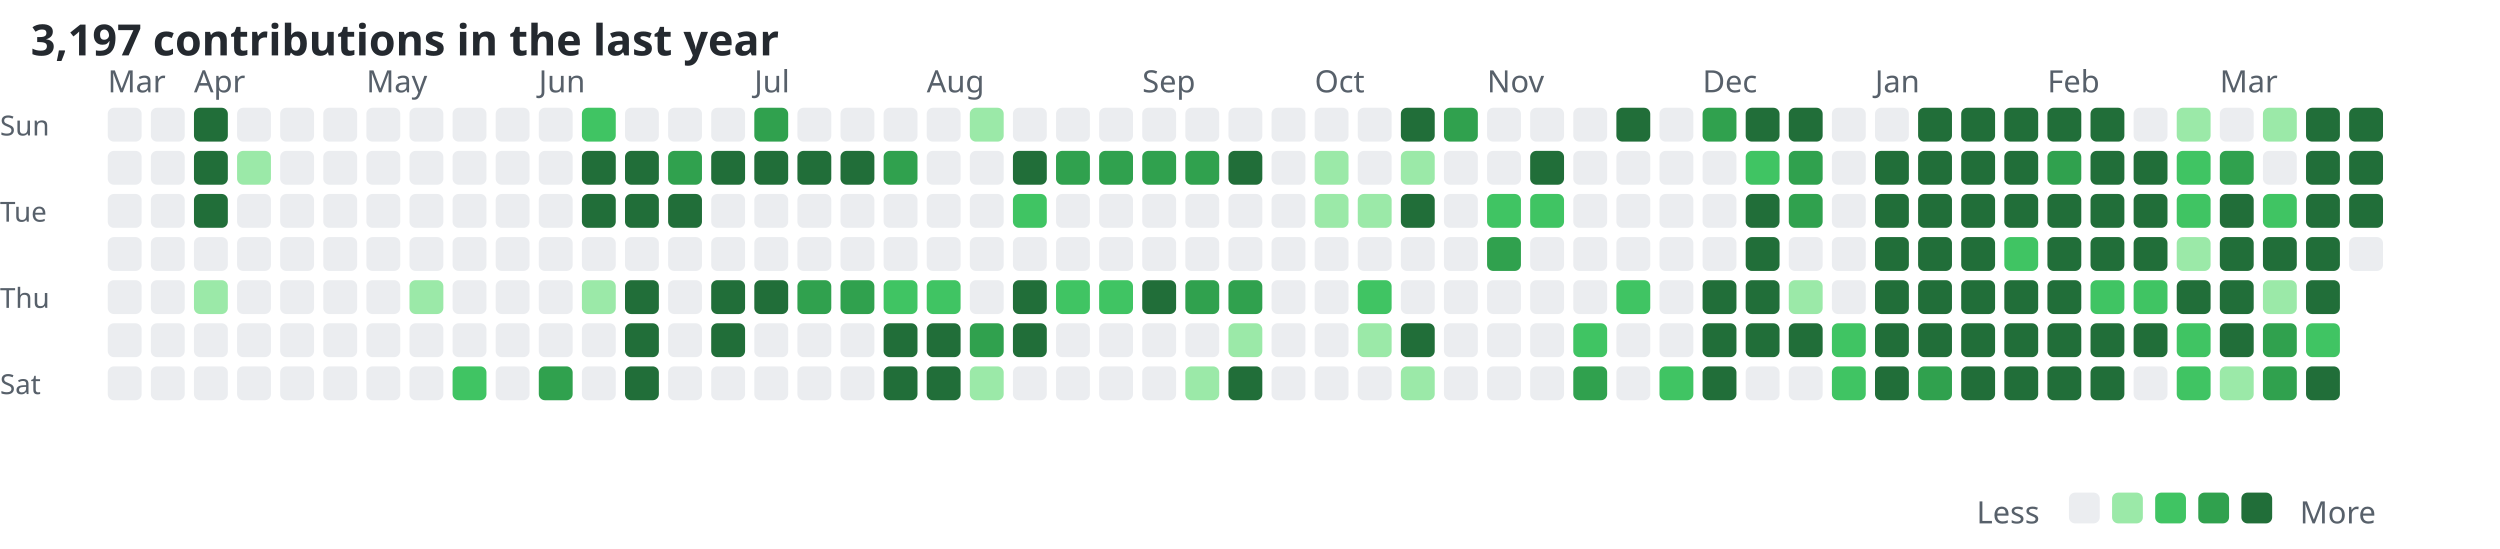
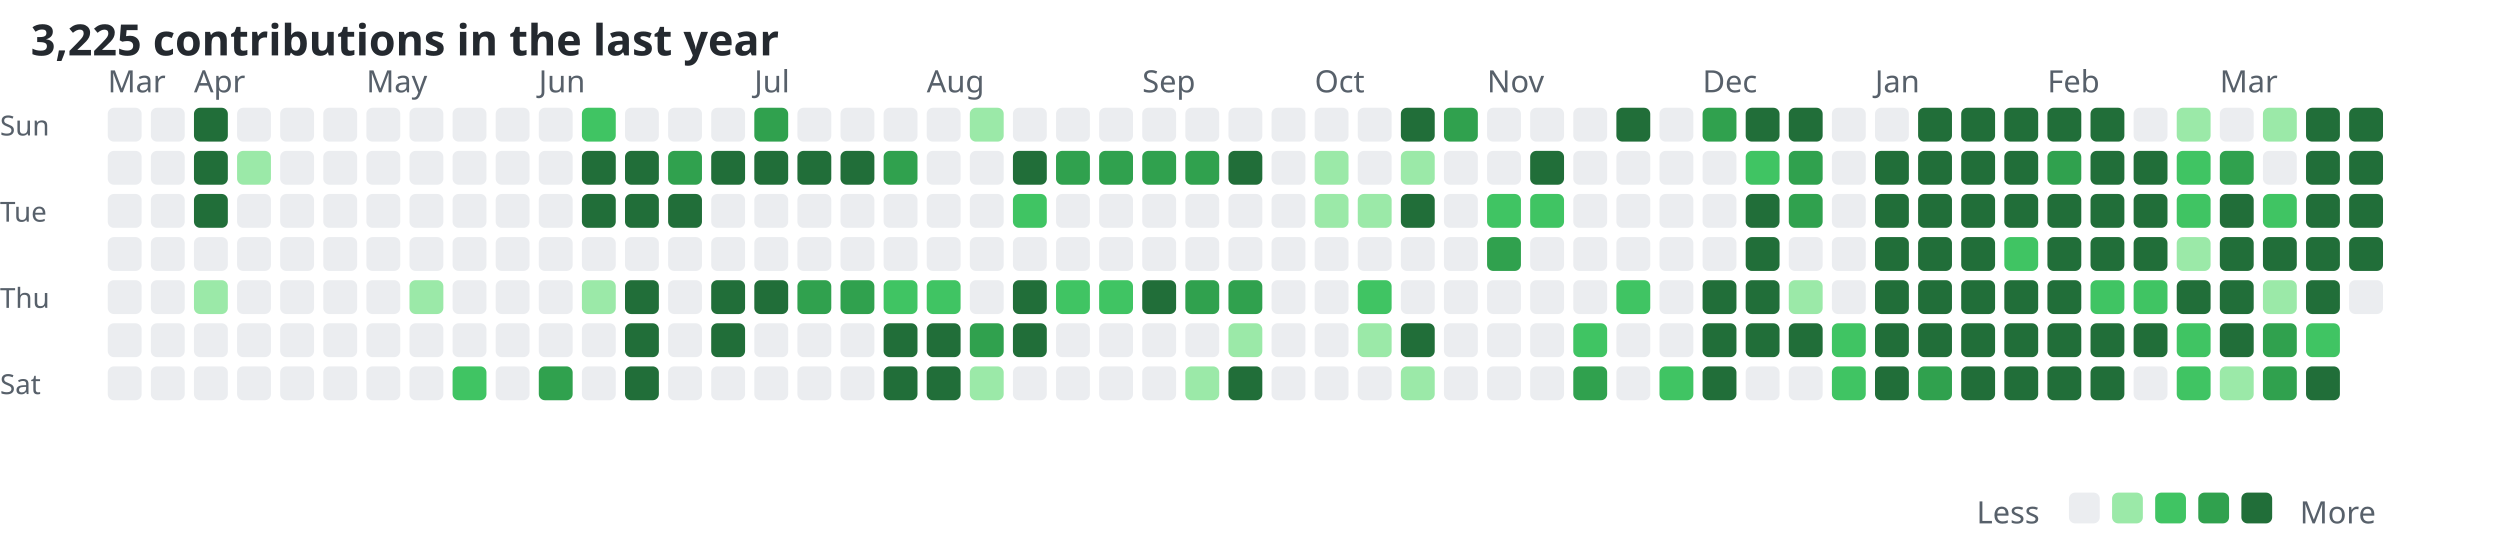
<svg xmlns="http://www.w3.org/2000/svg" width="812" height="178" viewBox="0 0 812 178">
  <style>
    .title { font: 600 14px 'Segoe UI', sans-serif; fill: #24292f; }
    .month { font: 400 10px 'Segoe UI', sans-serif; fill: #57606a; }
    .legend { font: 400 10px 'Segoe UI', sans-serif; fill: #57606a; }
    .day { font: 400 9px 'Segoe UI', sans-serif; fill: #57606a; }
  </style>
-   <text x="10" y="18" class="title">3,197 contributions in the last year</text>
+   <text x="10" y="18" class="title">3,225 contributions in the last year</text>
  <text x="35" y="30" class="month">Mar</text>
  <text x="63" y="30" class="month">Apr</text>
  <text x="119" y="30" class="month">May</text>
  <text x="175" y="30" class="month">Jun</text>
  <text x="245" y="30" class="month">Jul</text>
  <text x="301" y="30" class="month">Aug</text>
  <text x="371" y="30" class="month">Sep</text>
  <text x="427" y="30" class="month">Oct</text>
  <text x="483" y="30" class="month">Nov</text>
  <text x="553" y="30" class="month">Dec</text>
  <text x="609" y="30" class="month">Jan</text>
  <text x="665" y="30" class="month">Feb</text>
  <text x="721" y="30" class="month">Mar</text>
  <text x="0" y="44" class="day">Sun</text>
  <text x="0" y="72" class="day">Tue</text>
  <text x="0" y="100" class="day">Thu</text>
  <text x="0" y="128" class="day">Sat</text>
  <rect x="35" y="35" width="11" height="11" rx="2" ry="2" fill="#ebedf0" />
  <rect x="35" y="49" width="11" height="11" rx="2" ry="2" fill="#ebedf0" />
  <rect x="35" y="63" width="11" height="11" rx="2" ry="2" fill="#ebedf0" />
  <rect x="35" y="77" width="11" height="11" rx="2" ry="2" fill="#ebedf0" />
  <rect x="35" y="91" width="11" height="11" rx="2" ry="2" fill="#ebedf0" />
  <rect x="35" y="105" width="11" height="11" rx="2" ry="2" fill="#ebedf0" />
  <rect x="35" y="119" width="11" height="11" rx="2" ry="2" fill="#ebedf0" />
  <rect x="49" y="35" width="11" height="11" rx="2" ry="2" fill="#ebedf0" />
  <rect x="49" y="49" width="11" height="11" rx="2" ry="2" fill="#ebedf0" />
  <rect x="49" y="63" width="11" height="11" rx="2" ry="2" fill="#ebedf0" />
  <rect x="49" y="77" width="11" height="11" rx="2" ry="2" fill="#ebedf0" />
  <rect x="49" y="91" width="11" height="11" rx="2" ry="2" fill="#ebedf0" />
  <rect x="49" y="105" width="11" height="11" rx="2" ry="2" fill="#ebedf0" />
  <rect x="49" y="119" width="11" height="11" rx="2" ry="2" fill="#ebedf0" />
  <rect x="63" y="35" width="11" height="11" rx="2" ry="2" fill="#216e39" />
  <rect x="63" y="49" width="11" height="11" rx="2" ry="2" fill="#216e39" />
  <rect x="63" y="63" width="11" height="11" rx="2" ry="2" fill="#216e39" />
  <rect x="63" y="77" width="11" height="11" rx="2" ry="2" fill="#ebedf0" />
  <rect x="63" y="91" width="11" height="11" rx="2" ry="2" fill="#9be9a8" />
  <rect x="63" y="105" width="11" height="11" rx="2" ry="2" fill="#ebedf0" />
  <rect x="63" y="119" width="11" height="11" rx="2" ry="2" fill="#ebedf0" />
  <rect x="77" y="35" width="11" height="11" rx="2" ry="2" fill="#ebedf0" />
  <rect x="77" y="49" width="11" height="11" rx="2" ry="2" fill="#9be9a8" />
  <rect x="77" y="63" width="11" height="11" rx="2" ry="2" fill="#ebedf0" />
  <rect x="77" y="77" width="11" height="11" rx="2" ry="2" fill="#ebedf0" />
  <rect x="77" y="91" width="11" height="11" rx="2" ry="2" fill="#ebedf0" />
  <rect x="77" y="105" width="11" height="11" rx="2" ry="2" fill="#ebedf0" />
  <rect x="77" y="119" width="11" height="11" rx="2" ry="2" fill="#ebedf0" />
  <rect x="91" y="35" width="11" height="11" rx="2" ry="2" fill="#ebedf0" />
  <rect x="91" y="49" width="11" height="11" rx="2" ry="2" fill="#ebedf0" />
  <rect x="91" y="63" width="11" height="11" rx="2" ry="2" fill="#ebedf0" />
  <rect x="91" y="77" width="11" height="11" rx="2" ry="2" fill="#ebedf0" />
  <rect x="91" y="91" width="11" height="11" rx="2" ry="2" fill="#ebedf0" />
  <rect x="91" y="105" width="11" height="11" rx="2" ry="2" fill="#ebedf0" />
  <rect x="91" y="119" width="11" height="11" rx="2" ry="2" fill="#ebedf0" />
  <rect x="105" y="35" width="11" height="11" rx="2" ry="2" fill="#ebedf0" />
  <rect x="105" y="49" width="11" height="11" rx="2" ry="2" fill="#ebedf0" />
  <rect x="105" y="63" width="11" height="11" rx="2" ry="2" fill="#ebedf0" />
  <rect x="105" y="77" width="11" height="11" rx="2" ry="2" fill="#ebedf0" />
  <rect x="105" y="91" width="11" height="11" rx="2" ry="2" fill="#ebedf0" />
  <rect x="105" y="105" width="11" height="11" rx="2" ry="2" fill="#ebedf0" />
  <rect x="105" y="119" width="11" height="11" rx="2" ry="2" fill="#ebedf0" />
  <rect x="119" y="35" width="11" height="11" rx="2" ry="2" fill="#ebedf0" />
  <rect x="119" y="49" width="11" height="11" rx="2" ry="2" fill="#ebedf0" />
  <rect x="119" y="63" width="11" height="11" rx="2" ry="2" fill="#ebedf0" />
  <rect x="119" y="77" width="11" height="11" rx="2" ry="2" fill="#ebedf0" />
  <rect x="119" y="91" width="11" height="11" rx="2" ry="2" fill="#ebedf0" />
  <rect x="119" y="105" width="11" height="11" rx="2" ry="2" fill="#ebedf0" />
  <rect x="119" y="119" width="11" height="11" rx="2" ry="2" fill="#ebedf0" />
  <rect x="133" y="35" width="11" height="11" rx="2" ry="2" fill="#ebedf0" />
  <rect x="133" y="49" width="11" height="11" rx="2" ry="2" fill="#ebedf0" />
  <rect x="133" y="63" width="11" height="11" rx="2" ry="2" fill="#ebedf0" />
  <rect x="133" y="77" width="11" height="11" rx="2" ry="2" fill="#ebedf0" />
  <rect x="133" y="91" width="11" height="11" rx="2" ry="2" fill="#9be9a8" />
  <rect x="133" y="105" width="11" height="11" rx="2" ry="2" fill="#ebedf0" />
  <rect x="133" y="119" width="11" height="11" rx="2" ry="2" fill="#ebedf0" />
  <rect x="147" y="35" width="11" height="11" rx="2" ry="2" fill="#ebedf0" />
  <rect x="147" y="49" width="11" height="11" rx="2" ry="2" fill="#ebedf0" />
  <rect x="147" y="63" width="11" height="11" rx="2" ry="2" fill="#ebedf0" />
  <rect x="147" y="77" width="11" height="11" rx="2" ry="2" fill="#ebedf0" />
  <rect x="147" y="91" width="11" height="11" rx="2" ry="2" fill="#ebedf0" />
  <rect x="147" y="105" width="11" height="11" rx="2" ry="2" fill="#ebedf0" />
  <rect x="147" y="119" width="11" height="11" rx="2" ry="2" fill="#40c463" />
  <rect x="161" y="35" width="11" height="11" rx="2" ry="2" fill="#ebedf0" />
  <rect x="161" y="49" width="11" height="11" rx="2" ry="2" fill="#ebedf0" />
  <rect x="161" y="63" width="11" height="11" rx="2" ry="2" fill="#ebedf0" />
  <rect x="161" y="77" width="11" height="11" rx="2" ry="2" fill="#ebedf0" />
  <rect x="161" y="91" width="11" height="11" rx="2" ry="2" fill="#ebedf0" />
  <rect x="161" y="105" width="11" height="11" rx="2" ry="2" fill="#ebedf0" />
  <rect x="161" y="119" width="11" height="11" rx="2" ry="2" fill="#ebedf0" />
  <rect x="175" y="35" width="11" height="11" rx="2" ry="2" fill="#ebedf0" />
  <rect x="175" y="49" width="11" height="11" rx="2" ry="2" fill="#ebedf0" />
  <rect x="175" y="63" width="11" height="11" rx="2" ry="2" fill="#ebedf0" />
  <rect x="175" y="77" width="11" height="11" rx="2" ry="2" fill="#ebedf0" />
  <rect x="175" y="91" width="11" height="11" rx="2" ry="2" fill="#ebedf0" />
  <rect x="175" y="105" width="11" height="11" rx="2" ry="2" fill="#ebedf0" />
  <rect x="175" y="119" width="11" height="11" rx="2" ry="2" fill="#30a14e" />
  <rect x="189" y="35" width="11" height="11" rx="2" ry="2" fill="#40c463" />
  <rect x="189" y="49" width="11" height="11" rx="2" ry="2" fill="#216e39" />
  <rect x="189" y="63" width="11" height="11" rx="2" ry="2" fill="#216e39" />
  <rect x="189" y="77" width="11" height="11" rx="2" ry="2" fill="#ebedf0" />
  <rect x="189" y="91" width="11" height="11" rx="2" ry="2" fill="#9be9a8" />
  <rect x="189" y="105" width="11" height="11" rx="2" ry="2" fill="#ebedf0" />
  <rect x="189" y="119" width="11" height="11" rx="2" ry="2" fill="#ebedf0" />
  <rect x="203" y="35" width="11" height="11" rx="2" ry="2" fill="#ebedf0" />
  <rect x="203" y="49" width="11" height="11" rx="2" ry="2" fill="#216e39" />
  <rect x="203" y="63" width="11" height="11" rx="2" ry="2" fill="#216e39" />
  <rect x="203" y="77" width="11" height="11" rx="2" ry="2" fill="#ebedf0" />
  <rect x="203" y="91" width="11" height="11" rx="2" ry="2" fill="#216e39" />
  <rect x="203" y="105" width="11" height="11" rx="2" ry="2" fill="#216e39" />
  <rect x="203" y="119" width="11" height="11" rx="2" ry="2" fill="#216e39" />
  <rect x="217" y="35" width="11" height="11" rx="2" ry="2" fill="#ebedf0" />
  <rect x="217" y="49" width="11" height="11" rx="2" ry="2" fill="#30a14e" />
  <rect x="217" y="63" width="11" height="11" rx="2" ry="2" fill="#216e39" />
  <rect x="217" y="77" width="11" height="11" rx="2" ry="2" fill="#ebedf0" />
  <rect x="217" y="91" width="11" height="11" rx="2" ry="2" fill="#ebedf0" />
  <rect x="217" y="105" width="11" height="11" rx="2" ry="2" fill="#ebedf0" />
  <rect x="217" y="119" width="11" height="11" rx="2" ry="2" fill="#ebedf0" />
  <rect x="231" y="35" width="11" height="11" rx="2" ry="2" fill="#ebedf0" />
  <rect x="231" y="49" width="11" height="11" rx="2" ry="2" fill="#216e39" />
  <rect x="231" y="63" width="11" height="11" rx="2" ry="2" fill="#ebedf0" />
  <rect x="231" y="77" width="11" height="11" rx="2" ry="2" fill="#ebedf0" />
  <rect x="231" y="91" width="11" height="11" rx="2" ry="2" fill="#216e39" />
  <rect x="231" y="105" width="11" height="11" rx="2" ry="2" fill="#216e39" />
  <rect x="231" y="119" width="11" height="11" rx="2" ry="2" fill="#ebedf0" />
  <rect x="245" y="35" width="11" height="11" rx="2" ry="2" fill="#30a14e" />
  <rect x="245" y="49" width="11" height="11" rx="2" ry="2" fill="#216e39" />
  <rect x="245" y="63" width="11" height="11" rx="2" ry="2" fill="#ebedf0" />
  <rect x="245" y="77" width="11" height="11" rx="2" ry="2" fill="#ebedf0" />
  <rect x="245" y="91" width="11" height="11" rx="2" ry="2" fill="#216e39" />
  <rect x="245" y="105" width="11" height="11" rx="2" ry="2" fill="#ebedf0" />
  <rect x="245" y="119" width="11" height="11" rx="2" ry="2" fill="#ebedf0" />
  <rect x="259" y="35" width="11" height="11" rx="2" ry="2" fill="#ebedf0" />
  <rect x="259" y="49" width="11" height="11" rx="2" ry="2" fill="#216e39" />
  <rect x="259" y="63" width="11" height="11" rx="2" ry="2" fill="#ebedf0" />
  <rect x="259" y="77" width="11" height="11" rx="2" ry="2" fill="#ebedf0" />
  <rect x="259" y="91" width="11" height="11" rx="2" ry="2" fill="#30a14e" />
  <rect x="259" y="105" width="11" height="11" rx="2" ry="2" fill="#ebedf0" />
  <rect x="259" y="119" width="11" height="11" rx="2" ry="2" fill="#ebedf0" />
  <rect x="273" y="35" width="11" height="11" rx="2" ry="2" fill="#ebedf0" />
  <rect x="273" y="49" width="11" height="11" rx="2" ry="2" fill="#216e39" />
  <rect x="273" y="63" width="11" height="11" rx="2" ry="2" fill="#ebedf0" />
  <rect x="273" y="77" width="11" height="11" rx="2" ry="2" fill="#ebedf0" />
  <rect x="273" y="91" width="11" height="11" rx="2" ry="2" fill="#30a14e" />
  <rect x="273" y="105" width="11" height="11" rx="2" ry="2" fill="#ebedf0" />
  <rect x="273" y="119" width="11" height="11" rx="2" ry="2" fill="#ebedf0" />
  <rect x="287" y="35" width="11" height="11" rx="2" ry="2" fill="#ebedf0" />
  <rect x="287" y="49" width="11" height="11" rx="2" ry="2" fill="#30a14e" />
  <rect x="287" y="63" width="11" height="11" rx="2" ry="2" fill="#ebedf0" />
  <rect x="287" y="77" width="11" height="11" rx="2" ry="2" fill="#ebedf0" />
  <rect x="287" y="91" width="11" height="11" rx="2" ry="2" fill="#40c463" />
  <rect x="287" y="105" width="11" height="11" rx="2" ry="2" fill="#216e39" />
  <rect x="287" y="119" width="11" height="11" rx="2" ry="2" fill="#216e39" />
  <rect x="301" y="35" width="11" height="11" rx="2" ry="2" fill="#ebedf0" />
  <rect x="301" y="49" width="11" height="11" rx="2" ry="2" fill="#ebedf0" />
  <rect x="301" y="63" width="11" height="11" rx="2" ry="2" fill="#ebedf0" />
  <rect x="301" y="77" width="11" height="11" rx="2" ry="2" fill="#ebedf0" />
  <rect x="301" y="91" width="11" height="11" rx="2" ry="2" fill="#40c463" />
  <rect x="301" y="105" width="11" height="11" rx="2" ry="2" fill="#216e39" />
  <rect x="301" y="119" width="11" height="11" rx="2" ry="2" fill="#216e39" />
  <rect x="315" y="35" width="11" height="11" rx="2" ry="2" fill="#9be9a8" />
  <rect x="315" y="49" width="11" height="11" rx="2" ry="2" fill="#ebedf0" />
  <rect x="315" y="63" width="11" height="11" rx="2" ry="2" fill="#ebedf0" />
  <rect x="315" y="77" width="11" height="11" rx="2" ry="2" fill="#ebedf0" />
  <rect x="315" y="91" width="11" height="11" rx="2" ry="2" fill="#ebedf0" />
  <rect x="315" y="105" width="11" height="11" rx="2" ry="2" fill="#30a14e" />
  <rect x="315" y="119" width="11" height="11" rx="2" ry="2" fill="#9be9a8" />
  <rect x="329" y="35" width="11" height="11" rx="2" ry="2" fill="#ebedf0" />
  <rect x="329" y="49" width="11" height="11" rx="2" ry="2" fill="#216e39" />
  <rect x="329" y="63" width="11" height="11" rx="2" ry="2" fill="#40c463" />
  <rect x="329" y="77" width="11" height="11" rx="2" ry="2" fill="#ebedf0" />
  <rect x="329" y="91" width="11" height="11" rx="2" ry="2" fill="#216e39" />
  <rect x="329" y="105" width="11" height="11" rx="2" ry="2" fill="#216e39" />
  <rect x="329" y="119" width="11" height="11" rx="2" ry="2" fill="#ebedf0" />
  <rect x="343" y="35" width="11" height="11" rx="2" ry="2" fill="#ebedf0" />
  <rect x="343" y="49" width="11" height="11" rx="2" ry="2" fill="#30a14e" />
  <rect x="343" y="63" width="11" height="11" rx="2" ry="2" fill="#ebedf0" />
  <rect x="343" y="77" width="11" height="11" rx="2" ry="2" fill="#ebedf0" />
  <rect x="343" y="91" width="11" height="11" rx="2" ry="2" fill="#40c463" />
  <rect x="343" y="105" width="11" height="11" rx="2" ry="2" fill="#ebedf0" />
  <rect x="343" y="119" width="11" height="11" rx="2" ry="2" fill="#ebedf0" />
  <rect x="357" y="35" width="11" height="11" rx="2" ry="2" fill="#ebedf0" />
  <rect x="357" y="49" width="11" height="11" rx="2" ry="2" fill="#30a14e" />
  <rect x="357" y="63" width="11" height="11" rx="2" ry="2" fill="#ebedf0" />
  <rect x="357" y="77" width="11" height="11" rx="2" ry="2" fill="#ebedf0" />
  <rect x="357" y="91" width="11" height="11" rx="2" ry="2" fill="#40c463" />
  <rect x="357" y="105" width="11" height="11" rx="2" ry="2" fill="#ebedf0" />
  <rect x="357" y="119" width="11" height="11" rx="2" ry="2" fill="#ebedf0" />
  <rect x="371" y="35" width="11" height="11" rx="2" ry="2" fill="#ebedf0" />
  <rect x="371" y="49" width="11" height="11" rx="2" ry="2" fill="#30a14e" />
  <rect x="371" y="63" width="11" height="11" rx="2" ry="2" fill="#ebedf0" />
  <rect x="371" y="77" width="11" height="11" rx="2" ry="2" fill="#ebedf0" />
  <rect x="371" y="91" width="11" height="11" rx="2" ry="2" fill="#216e39" />
  <rect x="371" y="105" width="11" height="11" rx="2" ry="2" fill="#ebedf0" />
  <rect x="371" y="119" width="11" height="11" rx="2" ry="2" fill="#ebedf0" />
  <rect x="385" y="35" width="11" height="11" rx="2" ry="2" fill="#ebedf0" />
  <rect x="385" y="49" width="11" height="11" rx="2" ry="2" fill="#30a14e" />
  <rect x="385" y="63" width="11" height="11" rx="2" ry="2" fill="#ebedf0" />
  <rect x="385" y="77" width="11" height="11" rx="2" ry="2" fill="#ebedf0" />
  <rect x="385" y="91" width="11" height="11" rx="2" ry="2" fill="#30a14e" />
  <rect x="385" y="105" width="11" height="11" rx="2" ry="2" fill="#ebedf0" />
  <rect x="385" y="119" width="11" height="11" rx="2" ry="2" fill="#9be9a8" />
  <rect x="399" y="35" width="11" height="11" rx="2" ry="2" fill="#ebedf0" />
  <rect x="399" y="49" width="11" height="11" rx="2" ry="2" fill="#216e39" />
  <rect x="399" y="63" width="11" height="11" rx="2" ry="2" fill="#ebedf0" />
  <rect x="399" y="77" width="11" height="11" rx="2" ry="2" fill="#ebedf0" />
  <rect x="399" y="91" width="11" height="11" rx="2" ry="2" fill="#30a14e" />
  <rect x="399" y="105" width="11" height="11" rx="2" ry="2" fill="#9be9a8" />
  <rect x="399" y="119" width="11" height="11" rx="2" ry="2" fill="#216e39" />
  <rect x="413" y="35" width="11" height="11" rx="2" ry="2" fill="#ebedf0" />
  <rect x="413" y="49" width="11" height="11" rx="2" ry="2" fill="#ebedf0" />
  <rect x="413" y="63" width="11" height="11" rx="2" ry="2" fill="#ebedf0" />
  <rect x="413" y="77" width="11" height="11" rx="2" ry="2" fill="#ebedf0" />
  <rect x="413" y="91" width="11" height="11" rx="2" ry="2" fill="#ebedf0" />
  <rect x="413" y="105" width="11" height="11" rx="2" ry="2" fill="#ebedf0" />
  <rect x="413" y="119" width="11" height="11" rx="2" ry="2" fill="#ebedf0" />
  <rect x="427" y="35" width="11" height="11" rx="2" ry="2" fill="#ebedf0" />
  <rect x="427" y="49" width="11" height="11" rx="2" ry="2" fill="#9be9a8" />
  <rect x="427" y="63" width="11" height="11" rx="2" ry="2" fill="#9be9a8" />
  <rect x="427" y="77" width="11" height="11" rx="2" ry="2" fill="#ebedf0" />
  <rect x="427" y="91" width="11" height="11" rx="2" ry="2" fill="#ebedf0" />
  <rect x="427" y="105" width="11" height="11" rx="2" ry="2" fill="#ebedf0" />
  <rect x="427" y="119" width="11" height="11" rx="2" ry="2" fill="#ebedf0" />
  <rect x="441" y="35" width="11" height="11" rx="2" ry="2" fill="#ebedf0" />
  <rect x="441" y="49" width="11" height="11" rx="2" ry="2" fill="#ebedf0" />
  <rect x="441" y="63" width="11" height="11" rx="2" ry="2" fill="#9be9a8" />
  <rect x="441" y="77" width="11" height="11" rx="2" ry="2" fill="#ebedf0" />
  <rect x="441" y="91" width="11" height="11" rx="2" ry="2" fill="#40c463" />
  <rect x="441" y="105" width="11" height="11" rx="2" ry="2" fill="#9be9a8" />
  <rect x="441" y="119" width="11" height="11" rx="2" ry="2" fill="#ebedf0" />
  <rect x="455" y="35" width="11" height="11" rx="2" ry="2" fill="#216e39" />
  <rect x="455" y="49" width="11" height="11" rx="2" ry="2" fill="#9be9a8" />
  <rect x="455" y="63" width="11" height="11" rx="2" ry="2" fill="#216e39" />
  <rect x="455" y="77" width="11" height="11" rx="2" ry="2" fill="#ebedf0" />
  <rect x="455" y="91" width="11" height="11" rx="2" ry="2" fill="#ebedf0" />
  <rect x="455" y="105" width="11" height="11" rx="2" ry="2" fill="#216e39" />
  <rect x="455" y="119" width="11" height="11" rx="2" ry="2" fill="#9be9a8" />
  <rect x="469" y="35" width="11" height="11" rx="2" ry="2" fill="#30a14e" />
  <rect x="469" y="49" width="11" height="11" rx="2" ry="2" fill="#ebedf0" />
  <rect x="469" y="63" width="11" height="11" rx="2" ry="2" fill="#ebedf0" />
  <rect x="469" y="77" width="11" height="11" rx="2" ry="2" fill="#ebedf0" />
  <rect x="469" y="91" width="11" height="11" rx="2" ry="2" fill="#ebedf0" />
  <rect x="469" y="105" width="11" height="11" rx="2" ry="2" fill="#ebedf0" />
  <rect x="469" y="119" width="11" height="11" rx="2" ry="2" fill="#ebedf0" />
  <rect x="483" y="35" width="11" height="11" rx="2" ry="2" fill="#ebedf0" />
  <rect x="483" y="49" width="11" height="11" rx="2" ry="2" fill="#ebedf0" />
  <rect x="483" y="63" width="11" height="11" rx="2" ry="2" fill="#40c463" />
  <rect x="483" y="77" width="11" height="11" rx="2" ry="2" fill="#30a14e" />
  <rect x="483" y="91" width="11" height="11" rx="2" ry="2" fill="#ebedf0" />
  <rect x="483" y="105" width="11" height="11" rx="2" ry="2" fill="#ebedf0" />
  <rect x="483" y="119" width="11" height="11" rx="2" ry="2" fill="#ebedf0" />
  <rect x="497" y="35" width="11" height="11" rx="2" ry="2" fill="#ebedf0" />
  <rect x="497" y="49" width="11" height="11" rx="2" ry="2" fill="#216e39" />
  <rect x="497" y="63" width="11" height="11" rx="2" ry="2" fill="#40c463" />
  <rect x="497" y="77" width="11" height="11" rx="2" ry="2" fill="#ebedf0" />
  <rect x="497" y="91" width="11" height="11" rx="2" ry="2" fill="#ebedf0" />
  <rect x="497" y="105" width="11" height="11" rx="2" ry="2" fill="#ebedf0" />
  <rect x="497" y="119" width="11" height="11" rx="2" ry="2" fill="#ebedf0" />
  <rect x="511" y="35" width="11" height="11" rx="2" ry="2" fill="#ebedf0" />
  <rect x="511" y="49" width="11" height="11" rx="2" ry="2" fill="#ebedf0" />
  <rect x="511" y="63" width="11" height="11" rx="2" ry="2" fill="#ebedf0" />
  <rect x="511" y="77" width="11" height="11" rx="2" ry="2" fill="#ebedf0" />
  <rect x="511" y="91" width="11" height="11" rx="2" ry="2" fill="#ebedf0" />
  <rect x="511" y="105" width="11" height="11" rx="2" ry="2" fill="#40c463" />
  <rect x="511" y="119" width="11" height="11" rx="2" ry="2" fill="#30a14e" />
  <rect x="525" y="35" width="11" height="11" rx="2" ry="2" fill="#216e39" />
  <rect x="525" y="49" width="11" height="11" rx="2" ry="2" fill="#ebedf0" />
  <rect x="525" y="63" width="11" height="11" rx="2" ry="2" fill="#ebedf0" />
  <rect x="525" y="77" width="11" height="11" rx="2" ry="2" fill="#ebedf0" />
  <rect x="525" y="91" width="11" height="11" rx="2" ry="2" fill="#40c463" />
  <rect x="525" y="105" width="11" height="11" rx="2" ry="2" fill="#ebedf0" />
  <rect x="525" y="119" width="11" height="11" rx="2" ry="2" fill="#ebedf0" />
  <rect x="539" y="35" width="11" height="11" rx="2" ry="2" fill="#ebedf0" />
  <rect x="539" y="49" width="11" height="11" rx="2" ry="2" fill="#ebedf0" />
  <rect x="539" y="63" width="11" height="11" rx="2" ry="2" fill="#ebedf0" />
  <rect x="539" y="77" width="11" height="11" rx="2" ry="2" fill="#ebedf0" />
  <rect x="539" y="91" width="11" height="11" rx="2" ry="2" fill="#ebedf0" />
  <rect x="539" y="105" width="11" height="11" rx="2" ry="2" fill="#ebedf0" />
  <rect x="539" y="119" width="11" height="11" rx="2" ry="2" fill="#40c463" />
  <rect x="553" y="35" width="11" height="11" rx="2" ry="2" fill="#30a14e" />
  <rect x="553" y="49" width="11" height="11" rx="2" ry="2" fill="#ebedf0" />
  <rect x="553" y="63" width="11" height="11" rx="2" ry="2" fill="#ebedf0" />
  <rect x="553" y="77" width="11" height="11" rx="2" ry="2" fill="#ebedf0" />
  <rect x="553" y="91" width="11" height="11" rx="2" ry="2" fill="#216e39" />
  <rect x="553" y="105" width="11" height="11" rx="2" ry="2" fill="#216e39" />
  <rect x="553" y="119" width="11" height="11" rx="2" ry="2" fill="#216e39" />
  <rect x="567" y="35" width="11" height="11" rx="2" ry="2" fill="#216e39" />
  <rect x="567" y="49" width="11" height="11" rx="2" ry="2" fill="#40c463" />
  <rect x="567" y="63" width="11" height="11" rx="2" ry="2" fill="#216e39" />
  <rect x="567" y="77" width="11" height="11" rx="2" ry="2" fill="#216e39" />
  <rect x="567" y="91" width="11" height="11" rx="2" ry="2" fill="#216e39" />
  <rect x="567" y="105" width="11" height="11" rx="2" ry="2" fill="#216e39" />
  <rect x="567" y="119" width="11" height="11" rx="2" ry="2" fill="#ebedf0" />
  <rect x="581" y="35" width="11" height="11" rx="2" ry="2" fill="#216e39" />
  <rect x="581" y="49" width="11" height="11" rx="2" ry="2" fill="#30a14e" />
  <rect x="581" y="63" width="11" height="11" rx="2" ry="2" fill="#30a14e" />
  <rect x="581" y="77" width="11" height="11" rx="2" ry="2" fill="#ebedf0" />
  <rect x="581" y="91" width="11" height="11" rx="2" ry="2" fill="#9be9a8" />
  <rect x="581" y="105" width="11" height="11" rx="2" ry="2" fill="#216e39" />
  <rect x="581" y="119" width="11" height="11" rx="2" ry="2" fill="#ebedf0" />
  <rect x="595" y="35" width="11" height="11" rx="2" ry="2" fill="#ebedf0" />
  <rect x="595" y="49" width="11" height="11" rx="2" ry="2" fill="#ebedf0" />
  <rect x="595" y="63" width="11" height="11" rx="2" ry="2" fill="#ebedf0" />
  <rect x="595" y="77" width="11" height="11" rx="2" ry="2" fill="#ebedf0" />
  <rect x="595" y="91" width="11" height="11" rx="2" ry="2" fill="#ebedf0" />
  <rect x="595" y="105" width="11" height="11" rx="2" ry="2" fill="#40c463" />
  <rect x="595" y="119" width="11" height="11" rx="2" ry="2" fill="#40c463" />
  <rect x="609" y="35" width="11" height="11" rx="2" ry="2" fill="#ebedf0" />
  <rect x="609" y="49" width="11" height="11" rx="2" ry="2" fill="#216e39" />
  <rect x="609" y="63" width="11" height="11" rx="2" ry="2" fill="#216e39" />
  <rect x="609" y="77" width="11" height="11" rx="2" ry="2" fill="#216e39" />
  <rect x="609" y="91" width="11" height="11" rx="2" ry="2" fill="#216e39" />
  <rect x="609" y="105" width="11" height="11" rx="2" ry="2" fill="#216e39" />
  <rect x="609" y="119" width="11" height="11" rx="2" ry="2" fill="#216e39" />
  <rect x="623" y="35" width="11" height="11" rx="2" ry="2" fill="#216e39" />
  <rect x="623" y="49" width="11" height="11" rx="2" ry="2" fill="#216e39" />
  <rect x="623" y="63" width="11" height="11" rx="2" ry="2" fill="#216e39" />
  <rect x="623" y="77" width="11" height="11" rx="2" ry="2" fill="#216e39" />
  <rect x="623" y="91" width="11" height="11" rx="2" ry="2" fill="#216e39" />
  <rect x="623" y="105" width="11" height="11" rx="2" ry="2" fill="#216e39" />
  <rect x="623" y="119" width="11" height="11" rx="2" ry="2" fill="#30a14e" />
  <rect x="637" y="35" width="11" height="11" rx="2" ry="2" fill="#216e39" />
  <rect x="637" y="49" width="11" height="11" rx="2" ry="2" fill="#216e39" />
  <rect x="637" y="63" width="11" height="11" rx="2" ry="2" fill="#216e39" />
  <rect x="637" y="77" width="11" height="11" rx="2" ry="2" fill="#216e39" />
  <rect x="637" y="91" width="11" height="11" rx="2" ry="2" fill="#216e39" />
  <rect x="637" y="105" width="11" height="11" rx="2" ry="2" fill="#216e39" />
  <rect x="637" y="119" width="11" height="11" rx="2" ry="2" fill="#216e39" />
  <rect x="651" y="35" width="11" height="11" rx="2" ry="2" fill="#216e39" />
  <rect x="651" y="49" width="11" height="11" rx="2" ry="2" fill="#216e39" />
  <rect x="651" y="63" width="11" height="11" rx="2" ry="2" fill="#216e39" />
  <rect x="651" y="77" width="11" height="11" rx="2" ry="2" fill="#40c463" />
  <rect x="651" y="91" width="11" height="11" rx="2" ry="2" fill="#216e39" />
  <rect x="651" y="105" width="11" height="11" rx="2" ry="2" fill="#216e39" />
  <rect x="651" y="119" width="11" height="11" rx="2" ry="2" fill="#216e39" />
  <rect x="665" y="35" width="11" height="11" rx="2" ry="2" fill="#216e39" />
  <rect x="665" y="49" width="11" height="11" rx="2" ry="2" fill="#30a14e" />
  <rect x="665" y="63" width="11" height="11" rx="2" ry="2" fill="#216e39" />
  <rect x="665" y="77" width="11" height="11" rx="2" ry="2" fill="#216e39" />
  <rect x="665" y="91" width="11" height="11" rx="2" ry="2" fill="#216e39" />
  <rect x="665" y="105" width="11" height="11" rx="2" ry="2" fill="#216e39" />
  <rect x="665" y="119" width="11" height="11" rx="2" ry="2" fill="#216e39" />
  <rect x="679" y="35" width="11" height="11" rx="2" ry="2" fill="#216e39" />
  <rect x="679" y="49" width="11" height="11" rx="2" ry="2" fill="#216e39" />
  <rect x="679" y="63" width="11" height="11" rx="2" ry="2" fill="#216e39" />
  <rect x="679" y="77" width="11" height="11" rx="2" ry="2" fill="#216e39" />
  <rect x="679" y="91" width="11" height="11" rx="2" ry="2" fill="#40c463" />
  <rect x="679" y="105" width="11" height="11" rx="2" ry="2" fill="#216e39" />
  <rect x="679" y="119" width="11" height="11" rx="2" ry="2" fill="#216e39" />
  <rect x="693" y="35" width="11" height="11" rx="2" ry="2" fill="#ebedf0" />
  <rect x="693" y="49" width="11" height="11" rx="2" ry="2" fill="#216e39" />
  <rect x="693" y="63" width="11" height="11" rx="2" ry="2" fill="#216e39" />
  <rect x="693" y="77" width="11" height="11" rx="2" ry="2" fill="#216e39" />
  <rect x="693" y="91" width="11" height="11" rx="2" ry="2" fill="#40c463" />
  <rect x="693" y="105" width="11" height="11" rx="2" ry="2" fill="#216e39" />
  <rect x="693" y="119" width="11" height="11" rx="2" ry="2" fill="#ebedf0" />
  <rect x="707" y="35" width="11" height="11" rx="2" ry="2" fill="#9be9a8" />
  <rect x="707" y="49" width="11" height="11" rx="2" ry="2" fill="#40c463" />
  <rect x="707" y="63" width="11" height="11" rx="2" ry="2" fill="#40c463" />
  <rect x="707" y="77" width="11" height="11" rx="2" ry="2" fill="#9be9a8" />
  <rect x="707" y="91" width="11" height="11" rx="2" ry="2" fill="#216e39" />
  <rect x="707" y="105" width="11" height="11" rx="2" ry="2" fill="#40c463" />
  <rect x="707" y="119" width="11" height="11" rx="2" ry="2" fill="#40c463" />
  <rect x="721" y="35" width="11" height="11" rx="2" ry="2" fill="#ebedf0" />
  <rect x="721" y="49" width="11" height="11" rx="2" ry="2" fill="#30a14e" />
  <rect x="721" y="63" width="11" height="11" rx="2" ry="2" fill="#216e39" />
  <rect x="721" y="77" width="11" height="11" rx="2" ry="2" fill="#216e39" />
  <rect x="721" y="91" width="11" height="11" rx="2" ry="2" fill="#216e39" />
  <rect x="721" y="105" width="11" height="11" rx="2" ry="2" fill="#216e39" />
  <rect x="721" y="119" width="11" height="11" rx="2" ry="2" fill="#9be9a8" />
  <rect x="735" y="35" width="11" height="11" rx="2" ry="2" fill="#9be9a8" />
  <rect x="735" y="49" width="11" height="11" rx="2" ry="2" fill="#ebedf0" />
  <rect x="735" y="63" width="11" height="11" rx="2" ry="2" fill="#40c463" />
  <rect x="735" y="77" width="11" height="11" rx="2" ry="2" fill="#216e39" />
  <rect x="735" y="91" width="11" height="11" rx="2" ry="2" fill="#9be9a8" />
  <rect x="735" y="105" width="11" height="11" rx="2" ry="2" fill="#30a14e" />
  <rect x="735" y="119" width="11" height="11" rx="2" ry="2" fill="#30a14e" />
  <rect x="749" y="35" width="11" height="11" rx="2" ry="2" fill="#216e39" />
  <rect x="749" y="49" width="11" height="11" rx="2" ry="2" fill="#216e39" />
  <rect x="749" y="63" width="11" height="11" rx="2" ry="2" fill="#216e39" />
  <rect x="749" y="77" width="11" height="11" rx="2" ry="2" fill="#216e39" />
  <rect x="749" y="91" width="11" height="11" rx="2" ry="2" fill="#216e39" />
  <rect x="749" y="105" width="11" height="11" rx="2" ry="2" fill="#40c463" />
  <rect x="749" y="119" width="11" height="11" rx="2" ry="2" fill="#216e39" />
  <rect x="763" y="35" width="11" height="11" rx="2" ry="2" fill="#216e39" />
  <rect x="763" y="49" width="11" height="11" rx="2" ry="2" fill="#216e39" />
  <rect x="763" y="63" width="11" height="11" rx="2" ry="2" fill="#216e39" />
-   <rect x="763" y="77" width="11" height="11" rx="2" ry="2" fill="#ebedf0" />
+   <rect x="763" y="77" width="11" height="11" rx="2" ry="2" fill="#216e39" />
+   <rect x="763" y="91" width="11" height="11" rx="2" ry="2" fill="#ebedf0" />
  <text x="642" y="170" class="legend">Less</text>
  <rect x="672" y="160" width="10" height="10" rx="2" fill="#ebedf0" />
  <rect x="686" y="160" width="10" height="10" rx="2" fill="#9be9a8" />
  <rect x="700" y="160" width="10" height="10" rx="2" fill="#40c463" />
  <rect x="714" y="160" width="10" height="10" rx="2" fill="#30a14e" />
  <rect x="728" y="160" width="10" height="10" rx="2" fill="#216e39" />
  <text x="747" y="170" class="legend">More</text>
</svg>
